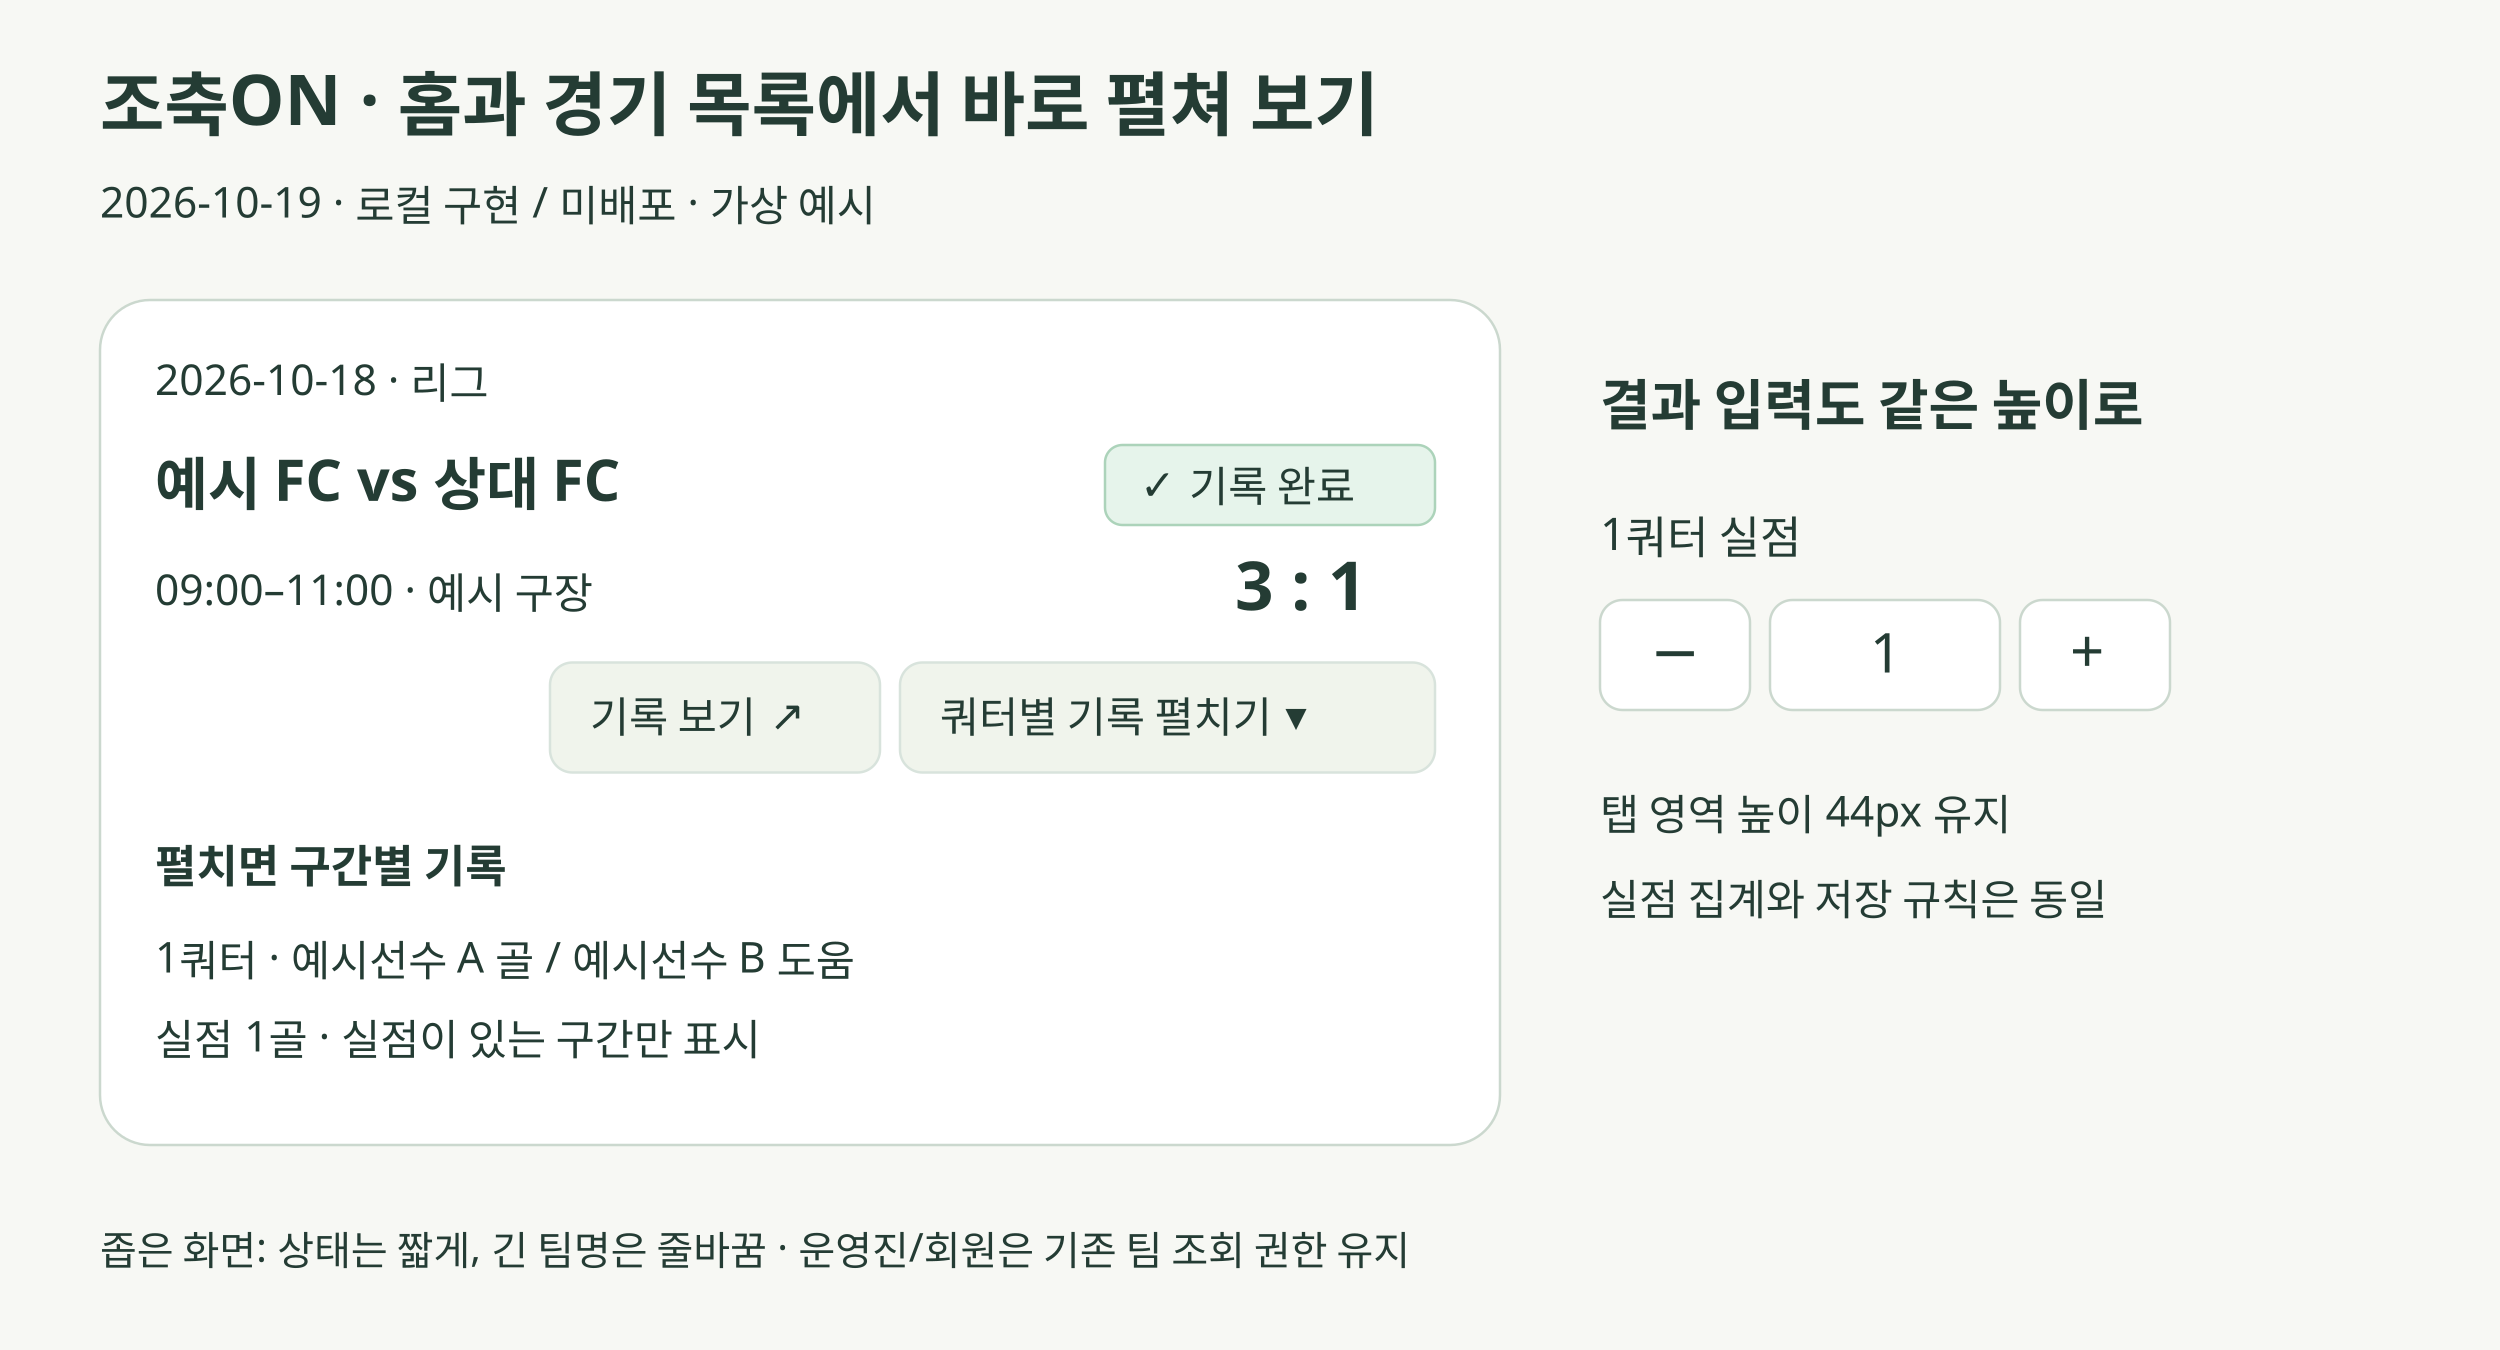
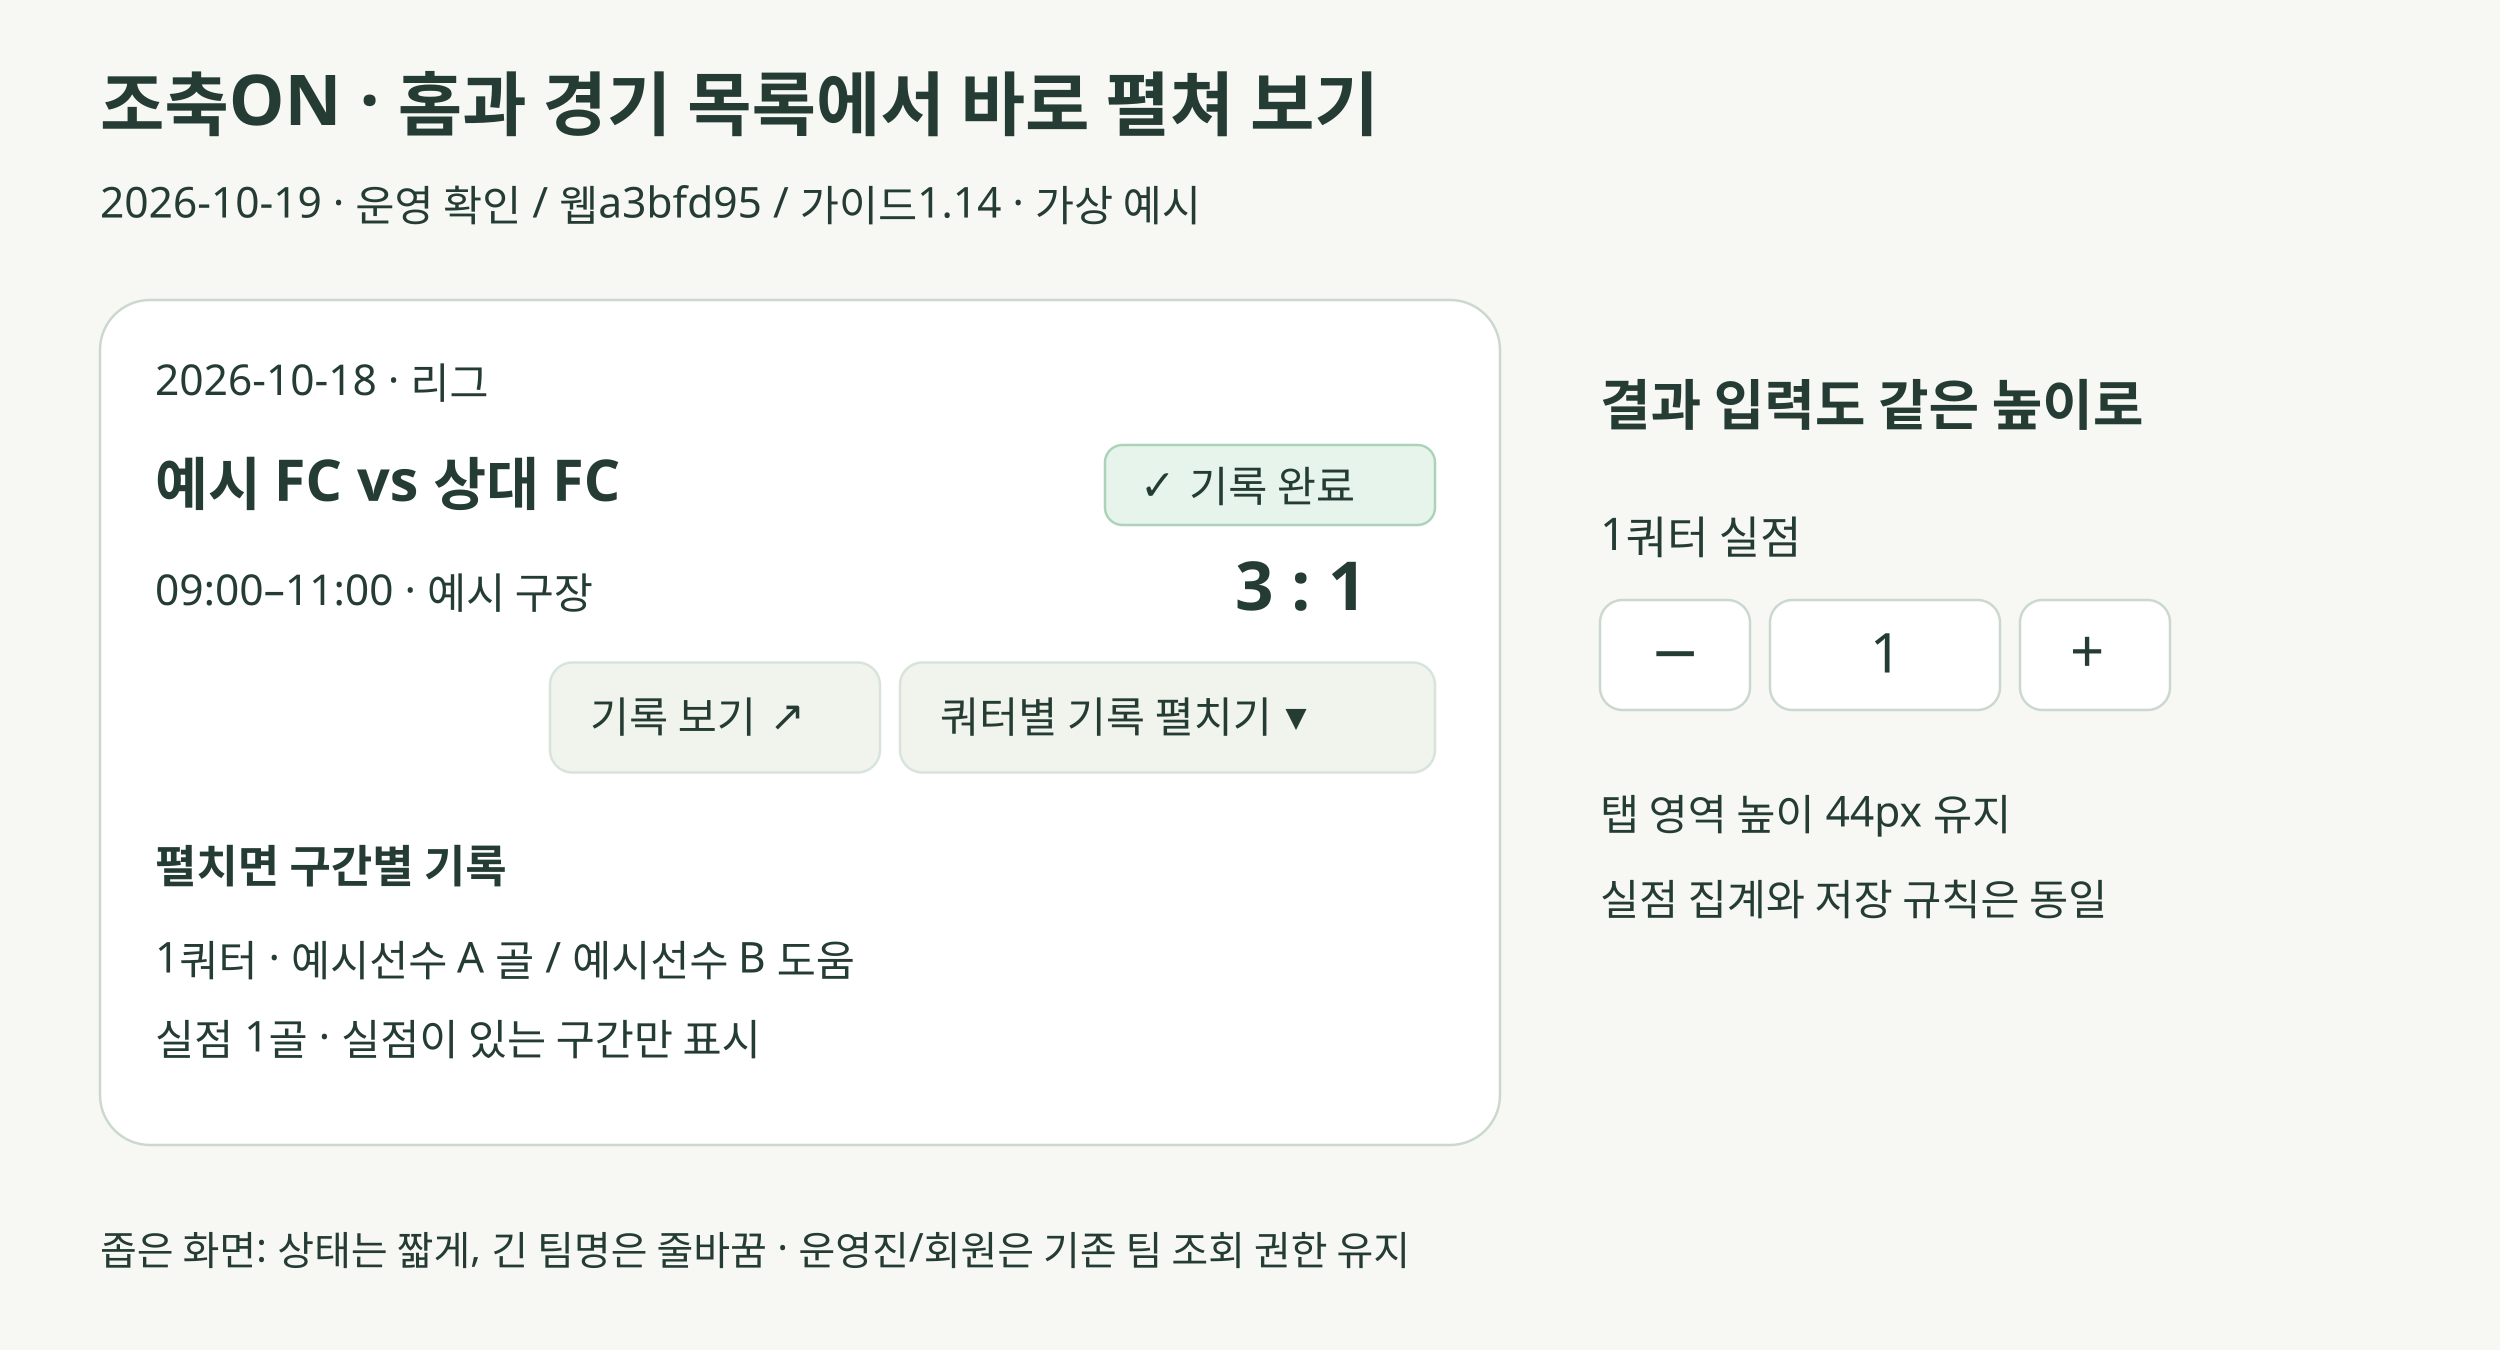
<svg xmlns="http://www.w3.org/2000/svg" width="1000" height="540" viewBox="0 0 1000 540">
  <rect width="1000" height="540" fill="#f7f8f4" />
  <g font-family="Malgun Gothic,sans-serif" fill="#243c34">
    <text x="40" y="52" font-size="28" font-weight="700">조축ON · 홈과 경기 목록에서 바로 펼쳐 보기</text>
-     <text x="40" y="87" font-size="17">2026-10-19 · 로컬 구현 / 미배포 · 가상 예시</text>
+     <text x="40" y="87" font-size="17">2026-10-19 · 운영 확인 / 웹a3bfd95 / 가이드1.14 · 가상 예시</text>
    <rect x="40" y="120" width="560" height="338" rx="20" fill="white" stroke="#cbd8ce" />
    <text x="62" y="158" font-size="17">2026-10-18 · 리그</text>
    <text x="62" y="202" font-size="23" font-weight="700">예시 FC vs 상대 FC</text>
    <rect x="442" y="178" width="132" height="32" rx="7" fill="#e6f4eb" stroke="#acd3ba" />
    <text x="456" y="200" font-size="17">✓ 기록 완료</text>
    <text x="62" y="242" font-size="17">09:00–11:00 · 예시 구장</text>
    <text x="494" y="244" font-size="27" font-weight="700">3 : 1</text>
    <rect x="220" y="265" width="132" height="44" rx="9" fill="#f0f4ec" stroke="#d8e3dc" />
    <text x="236" y="293" font-size="17">기록 보기 ↗</text>
    <rect x="360" y="265" width="214" height="44" rx="9" fill="#f0f4ec" stroke="#d8e3dc" />
    <text x="376" y="293" font-size="17">쿼터별 기록 펼치기 ▾</text>
    <text x="62" y="353" font-size="18" font-weight="700">펼치면 구간별 기록</text>
    <text x="62" y="389" font-size="17">1쿼터 · 예시선수 A 골 / 예시선수 B 도움</text>
    <text x="62" y="422" font-size="17">실점 1골 · 실점이 있는 구간만 표시</text>
    <text x="640" y="170" font-size="22" font-weight="700">결과 입력도 같은 높이로</text>
    <text x="640" y="220" font-size="18">1쿼터 실점</text>
    <rect x="640" y="240" width="60" height="44" rx="9" fill="white" stroke="#cbd8ce" />
    <text x="660" y="269" font-size="24">−</text>
    <rect x="708" y="240" width="92" height="44" rx="9" fill="white" stroke="#cbd8ce" />
    <text x="748" y="269" font-size="22">1</text>
    <rect x="808" y="240" width="60" height="44" rx="9" fill="white" stroke="#cbd8ce" />
    <text x="828" y="269" font-size="24">+</text>
    <text x="640" y="332" font-size="17">탭 영역 높이 44px 유지</text>
    <text x="640" y="366" font-size="17">실점 집계와 저장 규칙은 동일</text>
    <text x="40" y="506" font-size="16">좁은 화면: 상태는 짧게, 긴 팀명은 줄바꿈 · 운영진/회원은 기존 팀 조회 권한 유지</text>
  </g>
</svg>
